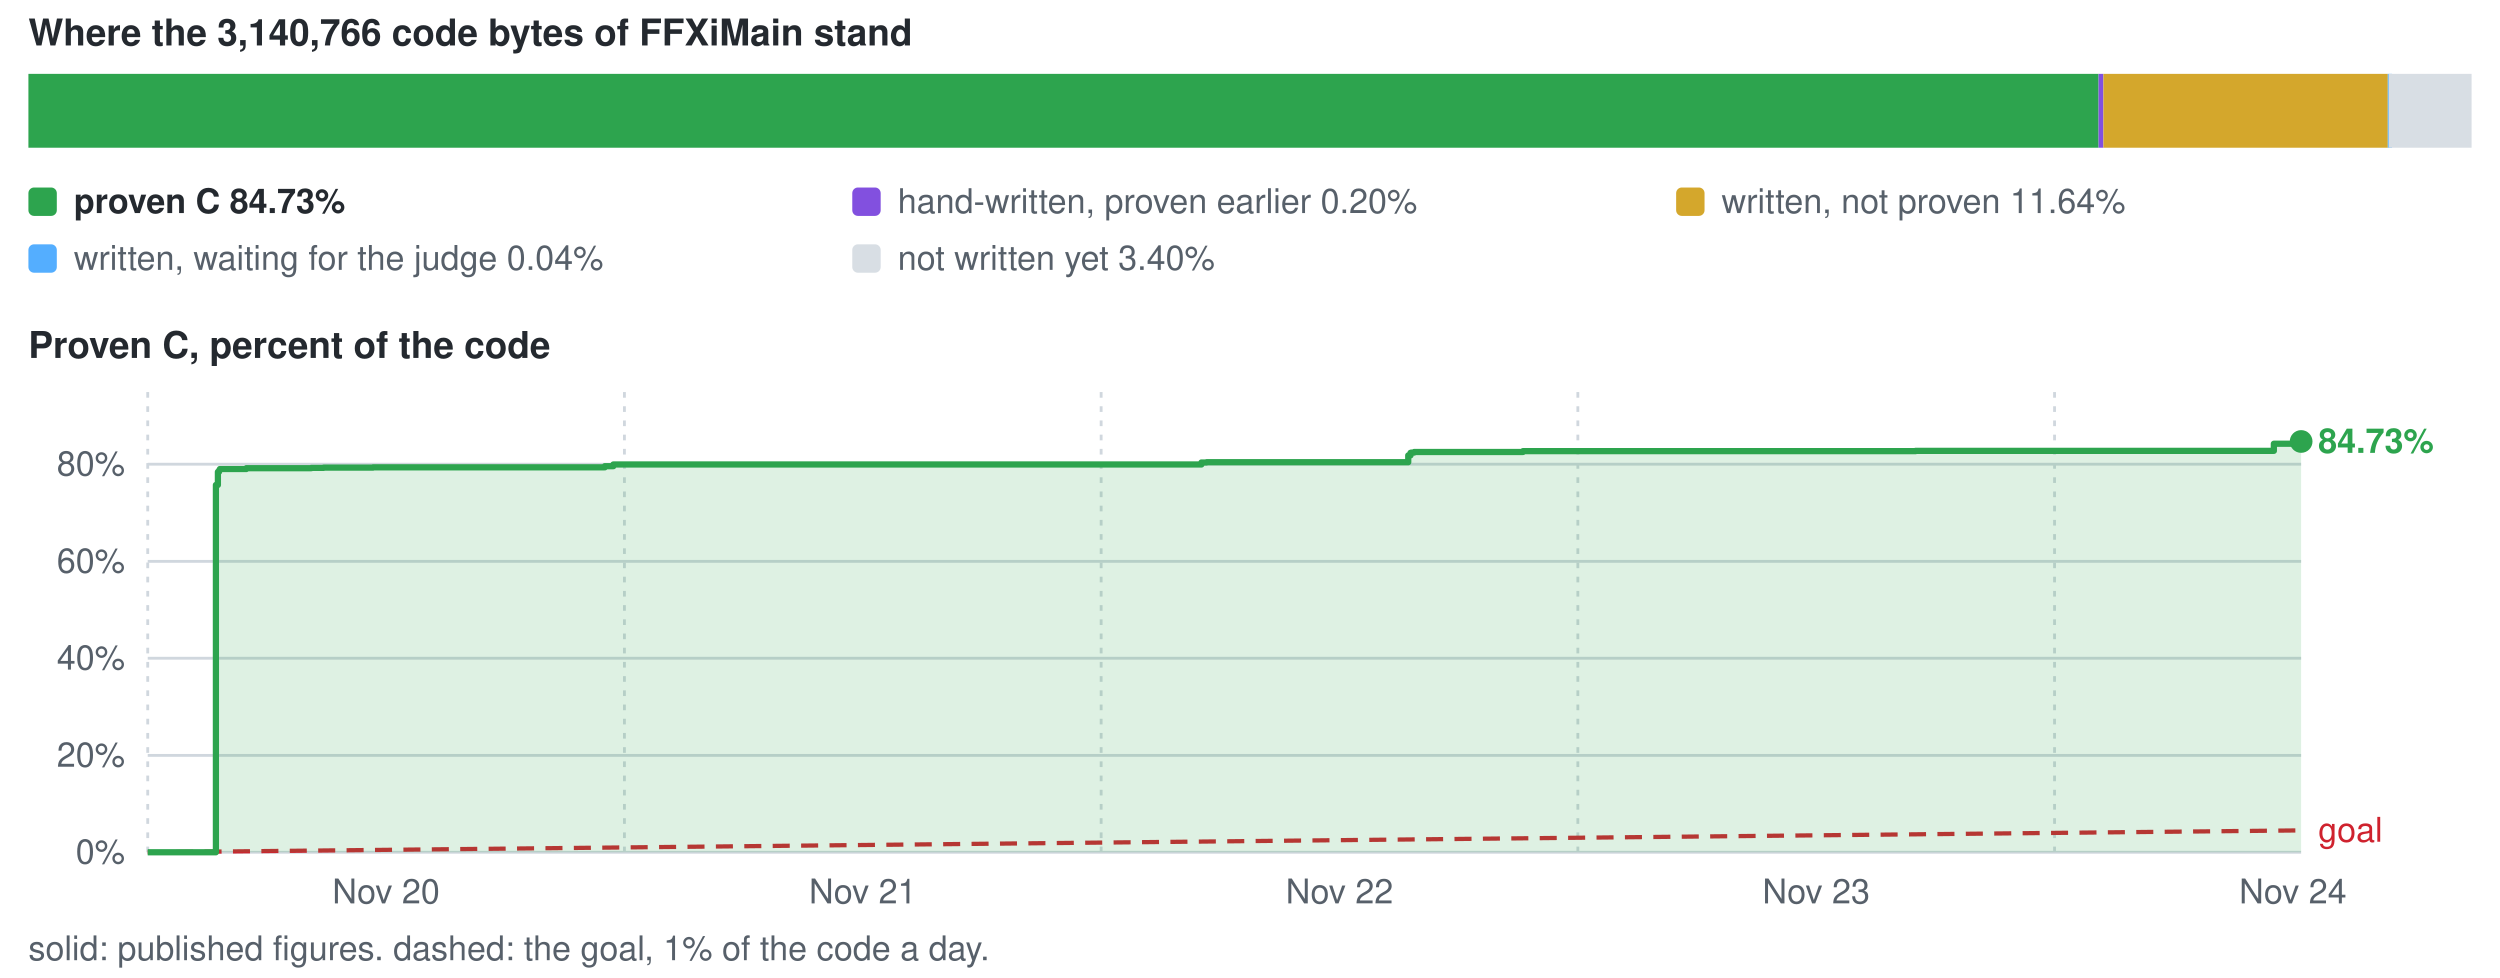
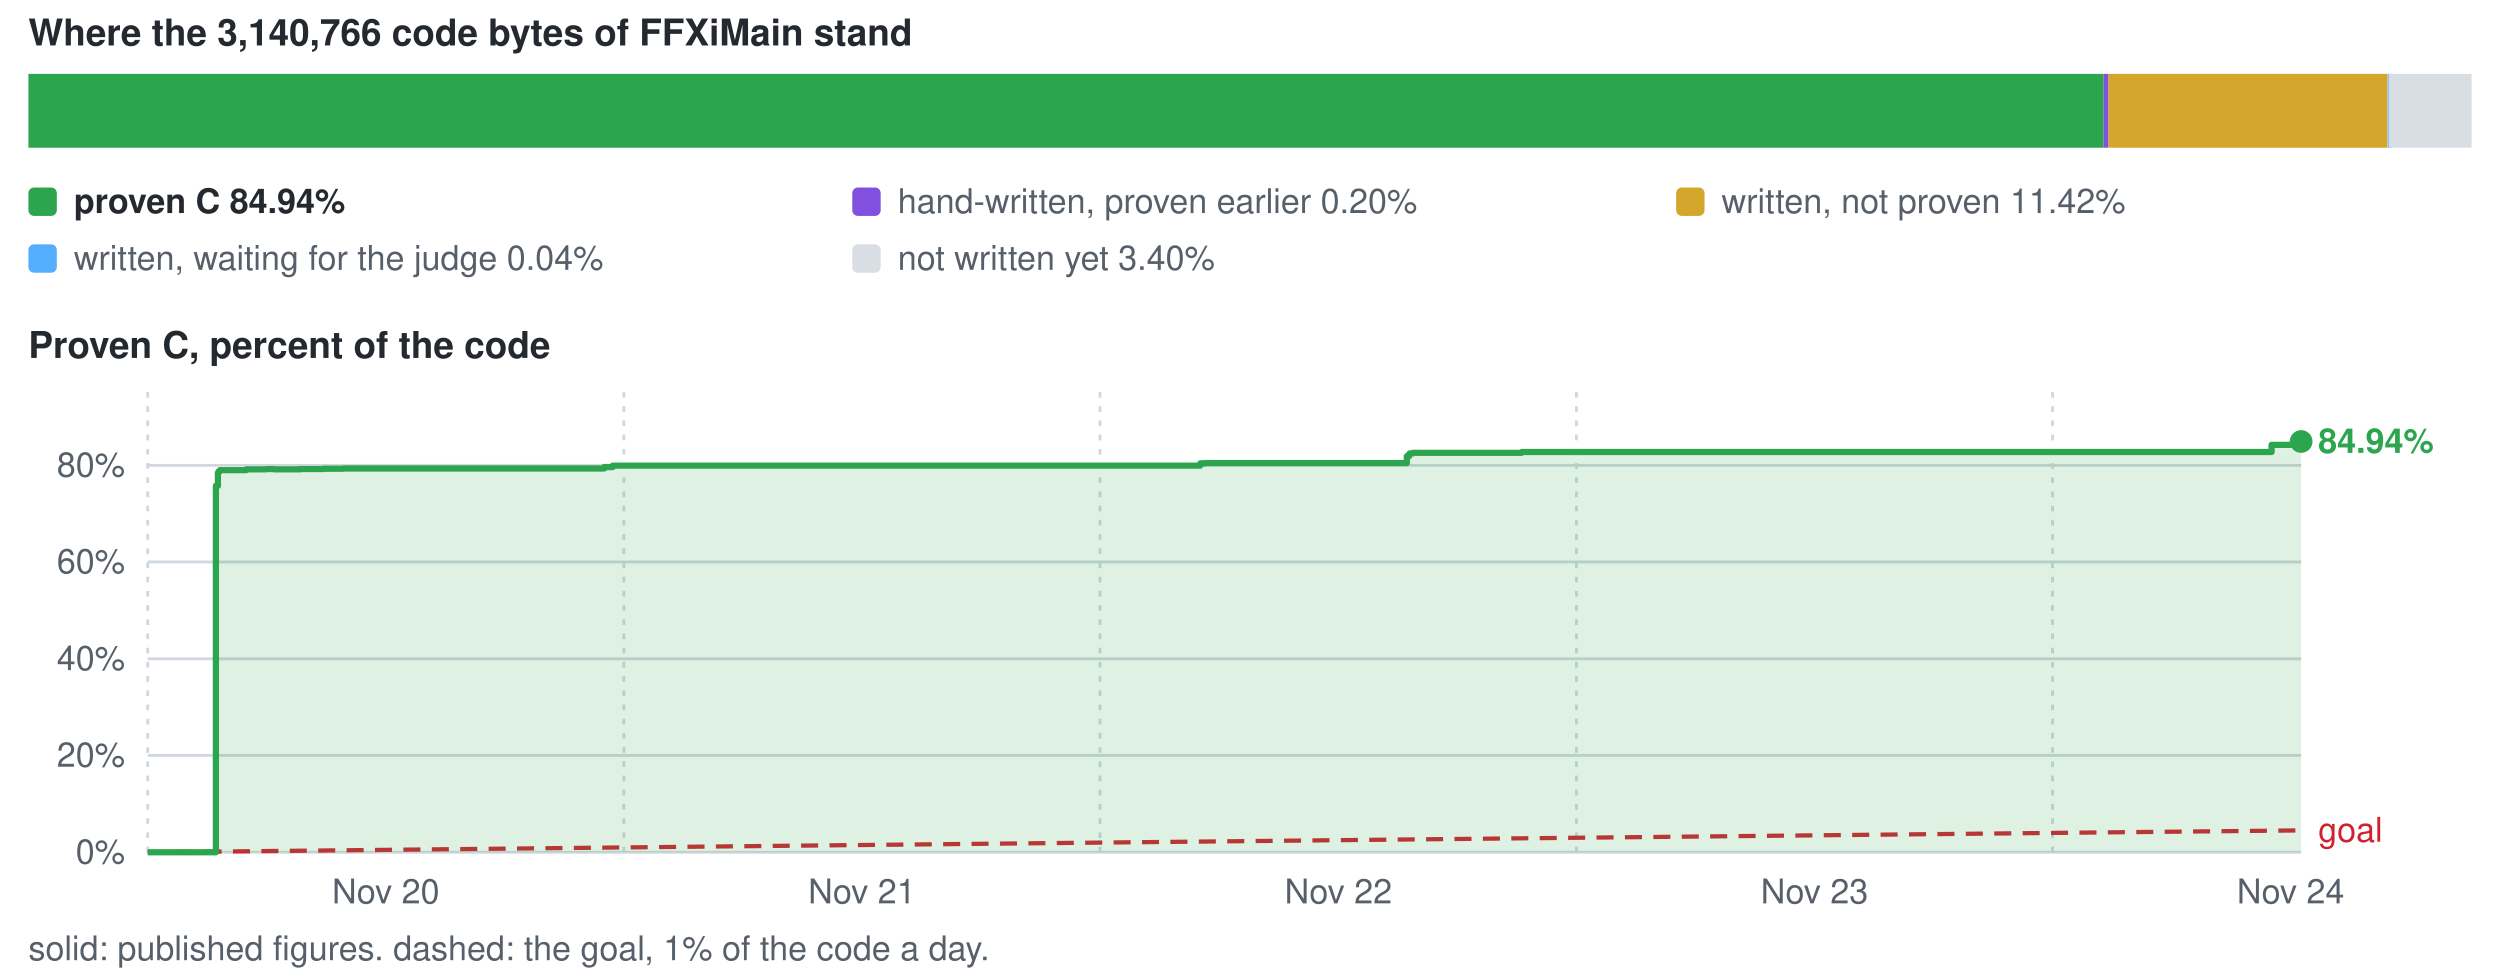
<svg xmlns="http://www.w3.org/2000/svg" viewBox="0 0 880 344" width="880" height="344" role="img" aria-label="conversion progress">
  <style>text{font-family:-apple-system,BlinkMacSystemFont,'Segoe UI',Helvetica,Arial,sans-serif;font-size:12px;fill:#57606a}.s{fill:#24292f;font-weight:600}.b{font-size:13px}</style>
  <text x="10" y="16" class="s b">Where the 3,140,766 code bytes of FFXiMain stand</text>
-   <rect x="10.0" y="26" width="728.7" height="26" fill="#2da44e" />
-   <rect x="738.7" y="26" width="1.7" height="26" fill="#8250df" />
-   <rect x="740.4" y="26" width="100.1" height="26" fill="#d4a72c" />
+   <rect x="10.0" y="26" width="730.5" height="26" fill="#2da44e" />
+   <rect x="740.5" y="26" width="1.7" height="26" fill="#8250df" />
+   <rect x="742.2" y="26" width="98.2" height="26" fill="#d4a72c" />
  <rect x="840.5" y="26" width="1.5" height="26" fill="#54aeff" />
  <rect x="840.8" y="26" width="29.2" height="26" fill="#d8dee4" />
  <rect x="10" y="66" width="10" height="10" rx="2" fill="#2da44e" />
-   <text x="26" y="75" class="s">proven C 84.73%</text>
+   <text x="26" y="75" class="s">proven C 84.94%</text>
  <rect x="300" y="66" width="10" height="10" rx="2" fill="#8250df" />
  <text x="316" y="75">hand-written, proven earlier 0.20%</text>
  <rect x="590" y="66" width="10" height="10" rx="2" fill="#d4a72c" />
-   <text x="606" y="75">written, not proven 11.64%</text>
+   <text x="606" y="75">written, not proven 11.42%</text>
  <rect x="10" y="86" width="10" height="10" rx="2" fill="#54aeff" />
  <text x="26" y="95">written, waiting for the judge 0.04%</text>
  <rect x="300" y="86" width="10" height="10" rx="2" fill="#d8dee4" />
  <text x="316" y="95">not written yet 3.40%</text>
  <text x="10" y="126" class="s b">Proven C, percent of the code</text>
  <line x1="52" y1="300.0" x2="810" y2="300.0" stroke="#d0d7de" stroke-width="1" />
  <text x="44" y="304.0" text-anchor="end">0%</text>
  <line x1="52" y1="265.9" x2="810" y2="265.9" stroke="#d0d7de" stroke-width="1" />
  <text x="44" y="269.9" text-anchor="end">20%</text>
-   <line x1="52" y1="231.7" x2="810" y2="231.7" stroke="#d0d7de" stroke-width="1" />
-   <text x="44" y="235.7" text-anchor="end">40%</text>
-   <line x1="52" y1="197.6" x2="810" y2="197.6" stroke="#d0d7de" stroke-width="1" />
-   <text x="44" y="201.6" text-anchor="end">60%</text>
-   <line x1="52" y1="163.4" x2="810" y2="163.4" stroke="#d0d7de" stroke-width="1" />
-   <text x="44" y="167.4" text-anchor="end">80%</text>
+   <line x1="52" y1="231.9" x2="810" y2="231.9" stroke="#d0d7de" stroke-width="1" />
+   <text x="44" y="235.9" text-anchor="end">40%</text>
+   <line x1="52" y1="197.8" x2="810" y2="197.8" stroke="#d0d7de" stroke-width="1" />
+   <text x="44" y="201.8" text-anchor="end">60%</text>
+   <line x1="52" y1="163.8" x2="810" y2="163.8" stroke="#d0d7de" stroke-width="1" />
+   <text x="44" y="167.8" text-anchor="end">80%</text>
  <line x1="52.0" y1="138" x2="52.0" y2="300" stroke="#d0d7de" stroke-width="1" stroke-dasharray="2 3" />
-   <text x="135.9" y="318" text-anchor="middle">Nov 20</text>
-   <line x1="219.8" y1="138" x2="219.8" y2="300" stroke="#d0d7de" stroke-width="1" stroke-dasharray="2 3" />
-   <text x="303.7" y="318" text-anchor="middle">Nov 21</text>
-   <line x1="387.6" y1="138" x2="387.6" y2="300" stroke="#d0d7de" stroke-width="1" stroke-dasharray="2 3" />
-   <text x="471.5" y="318" text-anchor="middle">Nov 22</text>
-   <line x1="555.4" y1="138" x2="555.4" y2="300" stroke="#d0d7de" stroke-width="1" stroke-dasharray="2 3" />
-   <text x="639.3" y="318" text-anchor="middle">Nov 23</text>
-   <line x1="723.2" y1="138" x2="723.2" y2="300" stroke="#d0d7de" stroke-width="1" stroke-dasharray="2 3" />
-   <text x="807.1" y="318" text-anchor="middle">Nov 24</text>
+   <text x="135.8" y="318" text-anchor="middle">Nov 20</text>
+   <line x1="219.6" y1="138" x2="219.6" y2="300" stroke="#d0d7de" stroke-width="1" stroke-dasharray="2 3" />
+   <text x="303.4" y="318" text-anchor="middle">Nov 21</text>
+   <line x1="387.2" y1="138" x2="387.2" y2="300" stroke="#d0d7de" stroke-width="1" stroke-dasharray="2 3" />
+   <text x="471.1" y="318" text-anchor="middle">Nov 22</text>
+   <line x1="554.9" y1="138" x2="554.9" y2="300" stroke="#d0d7de" stroke-width="1" stroke-dasharray="2 3" />
+   <text x="638.7" y="318" text-anchor="middle">Nov 23</text>
+   <line x1="722.5" y1="138" x2="722.5" y2="300" stroke="#d0d7de" stroke-width="1" stroke-dasharray="2 3" />
+   <text x="806.3" y="318" text-anchor="middle">Nov 24</text>
  <line x1="52.0" y1="300.0" x2="810.0" y2="292.3" stroke="#cf222e" stroke-width="1.5" stroke-dasharray="6 4" />
  <text x="816.0" y="296.3" style="fill:#cf222e">goal</text>
-   <path d="M52.0 300.0 H76.0 V170.7 H76.7 V166.1 H77.1 V165.6 H77.3 V165.5 H77.4 V165.1 H77.4 V165.1 H86.7 V164.8 H90.0 V164.8 H93.9 V164.8 H93.9 V164.8 H96.5 V164.8 H101.9 V164.8 H105.6 V164.8 H109.6 V164.7 H113.9 V164.6 H121.0 V164.6 H131.3 V164.5 H144.7 V164.5 H212.9 V164.1 H213.1 V164.1 H215.9 V163.5 H217.9 V163.5 H221.7 V163.5 H421.2 V163.5 H422.9 V162.8 H423.0 V162.8 H423.1 V162.8 H424.7 V162.7 H426.7 V162.7 H437.6 V162.7 H495.7 V160.3 H496.5 V159.4 H496.8 V159.3 H496.9 V159.3 H496.9 V159.3 H497.8 V159.1 H503.6 V159.1 H536.1 V158.8 H536.2 V158.8 H536.3 V158.8 H545.6 V158.8 H674.3 V158.7 H674.4 V158.7 H682.7 V158.7 H800.4 V156.2 H810.0 V155.4 V300.0 H52.0 Z" fill="#2da44e" fill-opacity="0.16" />
-   <path d="M52.0 300.0 H76.0 V170.7 H76.7 V166.1 H77.1 V165.6 H77.3 V165.5 H77.4 V165.1 H77.4 V165.1 H86.7 V164.8 H90.0 V164.8 H93.9 V164.8 H93.9 V164.8 H96.5 V164.8 H101.9 V164.8 H105.6 V164.8 H109.6 V164.7 H113.9 V164.6 H121.0 V164.6 H131.3 V164.5 H144.7 V164.5 H212.9 V164.1 H213.1 V164.1 H215.9 V163.5 H217.9 V163.5 H221.7 V163.5 H421.2 V163.5 H422.9 V162.8 H423.0 V162.8 H423.1 V162.8 H424.7 V162.7 H426.7 V162.7 H437.6 V162.7 H495.7 V160.3 H496.5 V159.4 H496.8 V159.3 H496.9 V159.3 H496.9 V159.3 H497.8 V159.1 H503.6 V159.1 H536.1 V158.8 H536.2 V158.8 H536.3 V158.8 H545.6 V158.8 H674.3 V158.7 H674.4 V158.7 H682.7 V158.7 H800.4 V156.2 H810.0 V155.4" fill="none" stroke="#2da44e" stroke-width="2.2" stroke-linejoin="round" />
+   <path d="M52.0 300.0 H76.0 V171.0 H76.7 V166.4 H77.0 V165.9 H77.2 V165.8 H77.4 V165.5 H77.4 V165.5 H86.7 V165.2 H90.0 V165.2 H93.8 V165.1 H93.8 V165.1 H96.4 V165.2 H101.8 V165.2 H105.6 V165.1 H109.5 V165.1 H113.8 V165.0 H120.9 V164.9 H131.2 V164.9 H144.6 V164.9 H212.7 V164.4 H212.9 V164.4 H215.7 V163.9 H217.7 V163.9 H221.5 V163.9 H420.8 V163.9 H422.5 V163.1 H422.7 V163.1 H422.7 V163.1 H424.3 V163.0 H426.3 V163.0 H437.1 V163.0 H495.2 V160.6 H496.0 V159.8 H496.3 V159.6 H496.4 V159.6 H496.5 V159.6 H497.4 V159.4 H503.1 V159.4 H535.6 V159.2 H535.7 V159.1 H535.8 V159.1 H545.1 V159.1 H673.6 V159.1 H673.7 V159.1 H682.0 V159.1 H799.6 V156.6 H809.2 V155.7 H810.0 V155.4 V300.0 H52.0 Z" fill="#2da44e" fill-opacity="0.16" />
+   <path d="M52.0 300.0 H76.0 V171.0 H76.7 V166.4 H77.0 V165.9 H77.2 V165.8 H77.4 V165.5 H77.4 V165.5 H86.7 V165.2 H90.0 V165.2 H93.8 V165.1 H93.8 V165.1 H96.4 V165.2 H101.8 V165.2 H105.6 V165.1 H109.5 V165.1 H113.8 V165.0 H120.9 V164.9 H131.2 V164.9 H144.6 V164.9 H212.7 V164.4 H212.9 V164.4 H215.7 V163.9 H217.7 V163.9 H221.5 V163.9 H420.8 V163.9 H422.5 V163.1 H422.7 V163.1 H422.7 V163.1 H424.3 V163.0 H426.3 V163.0 H437.1 V163.0 H495.2 V160.6 H496.0 V159.8 H496.3 V159.6 H496.4 V159.6 H496.5 V159.6 H497.4 V159.4 H503.1 V159.4 H535.6 V159.2 H535.7 V159.1 H535.8 V159.1 H545.1 V159.1 H673.6 V159.1 H673.7 V159.1 H682.0 V159.1 H799.6 V156.6 H809.2 V155.7 H810.0 V155.4" fill="none" stroke="#2da44e" stroke-width="2.2" stroke-linejoin="round" />
  <circle cx="810.0" cy="155.4" r="4" fill="#2da44e" />
-   <text x="816.0" y="159.4" class="s" style="fill:#2da44e">84.73%</text>
+   <text x="816.0" y="159.4" class="s" style="fill:#2da44e">84.94%</text>
  <text x="10" y="338">solid: published figures. dashed: the goal, 1% of the code a day.</text>
</svg>
